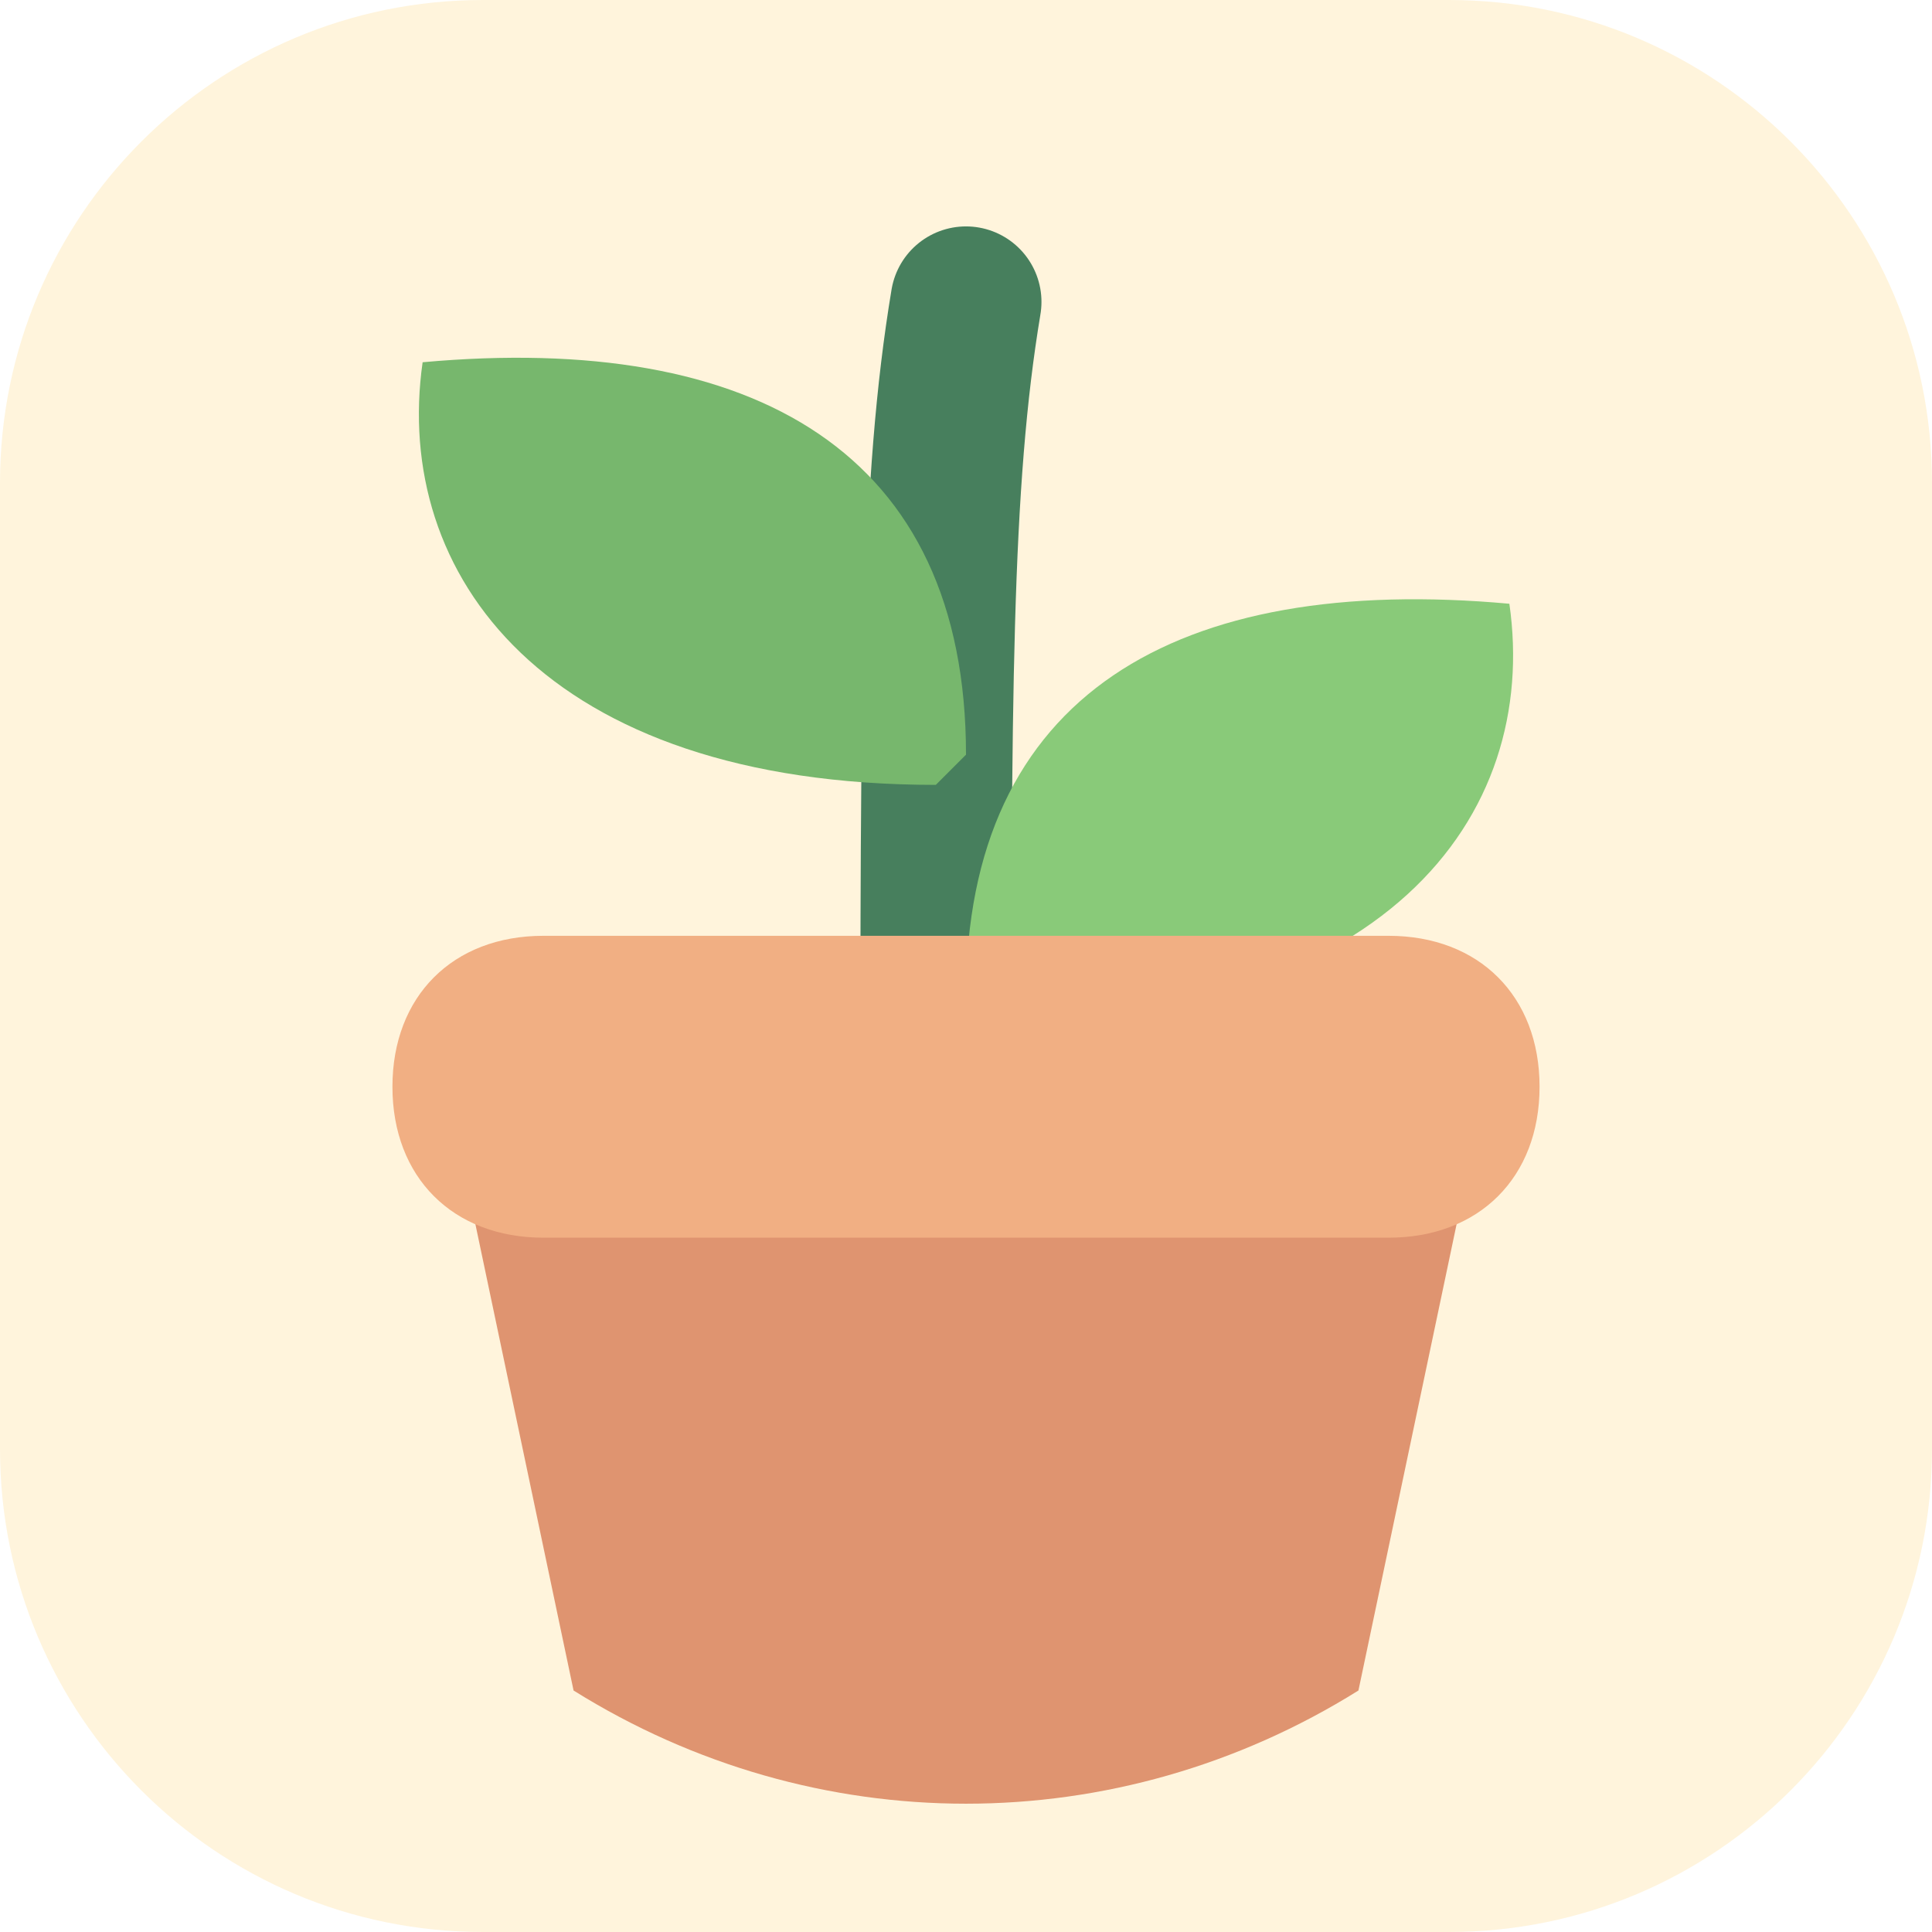
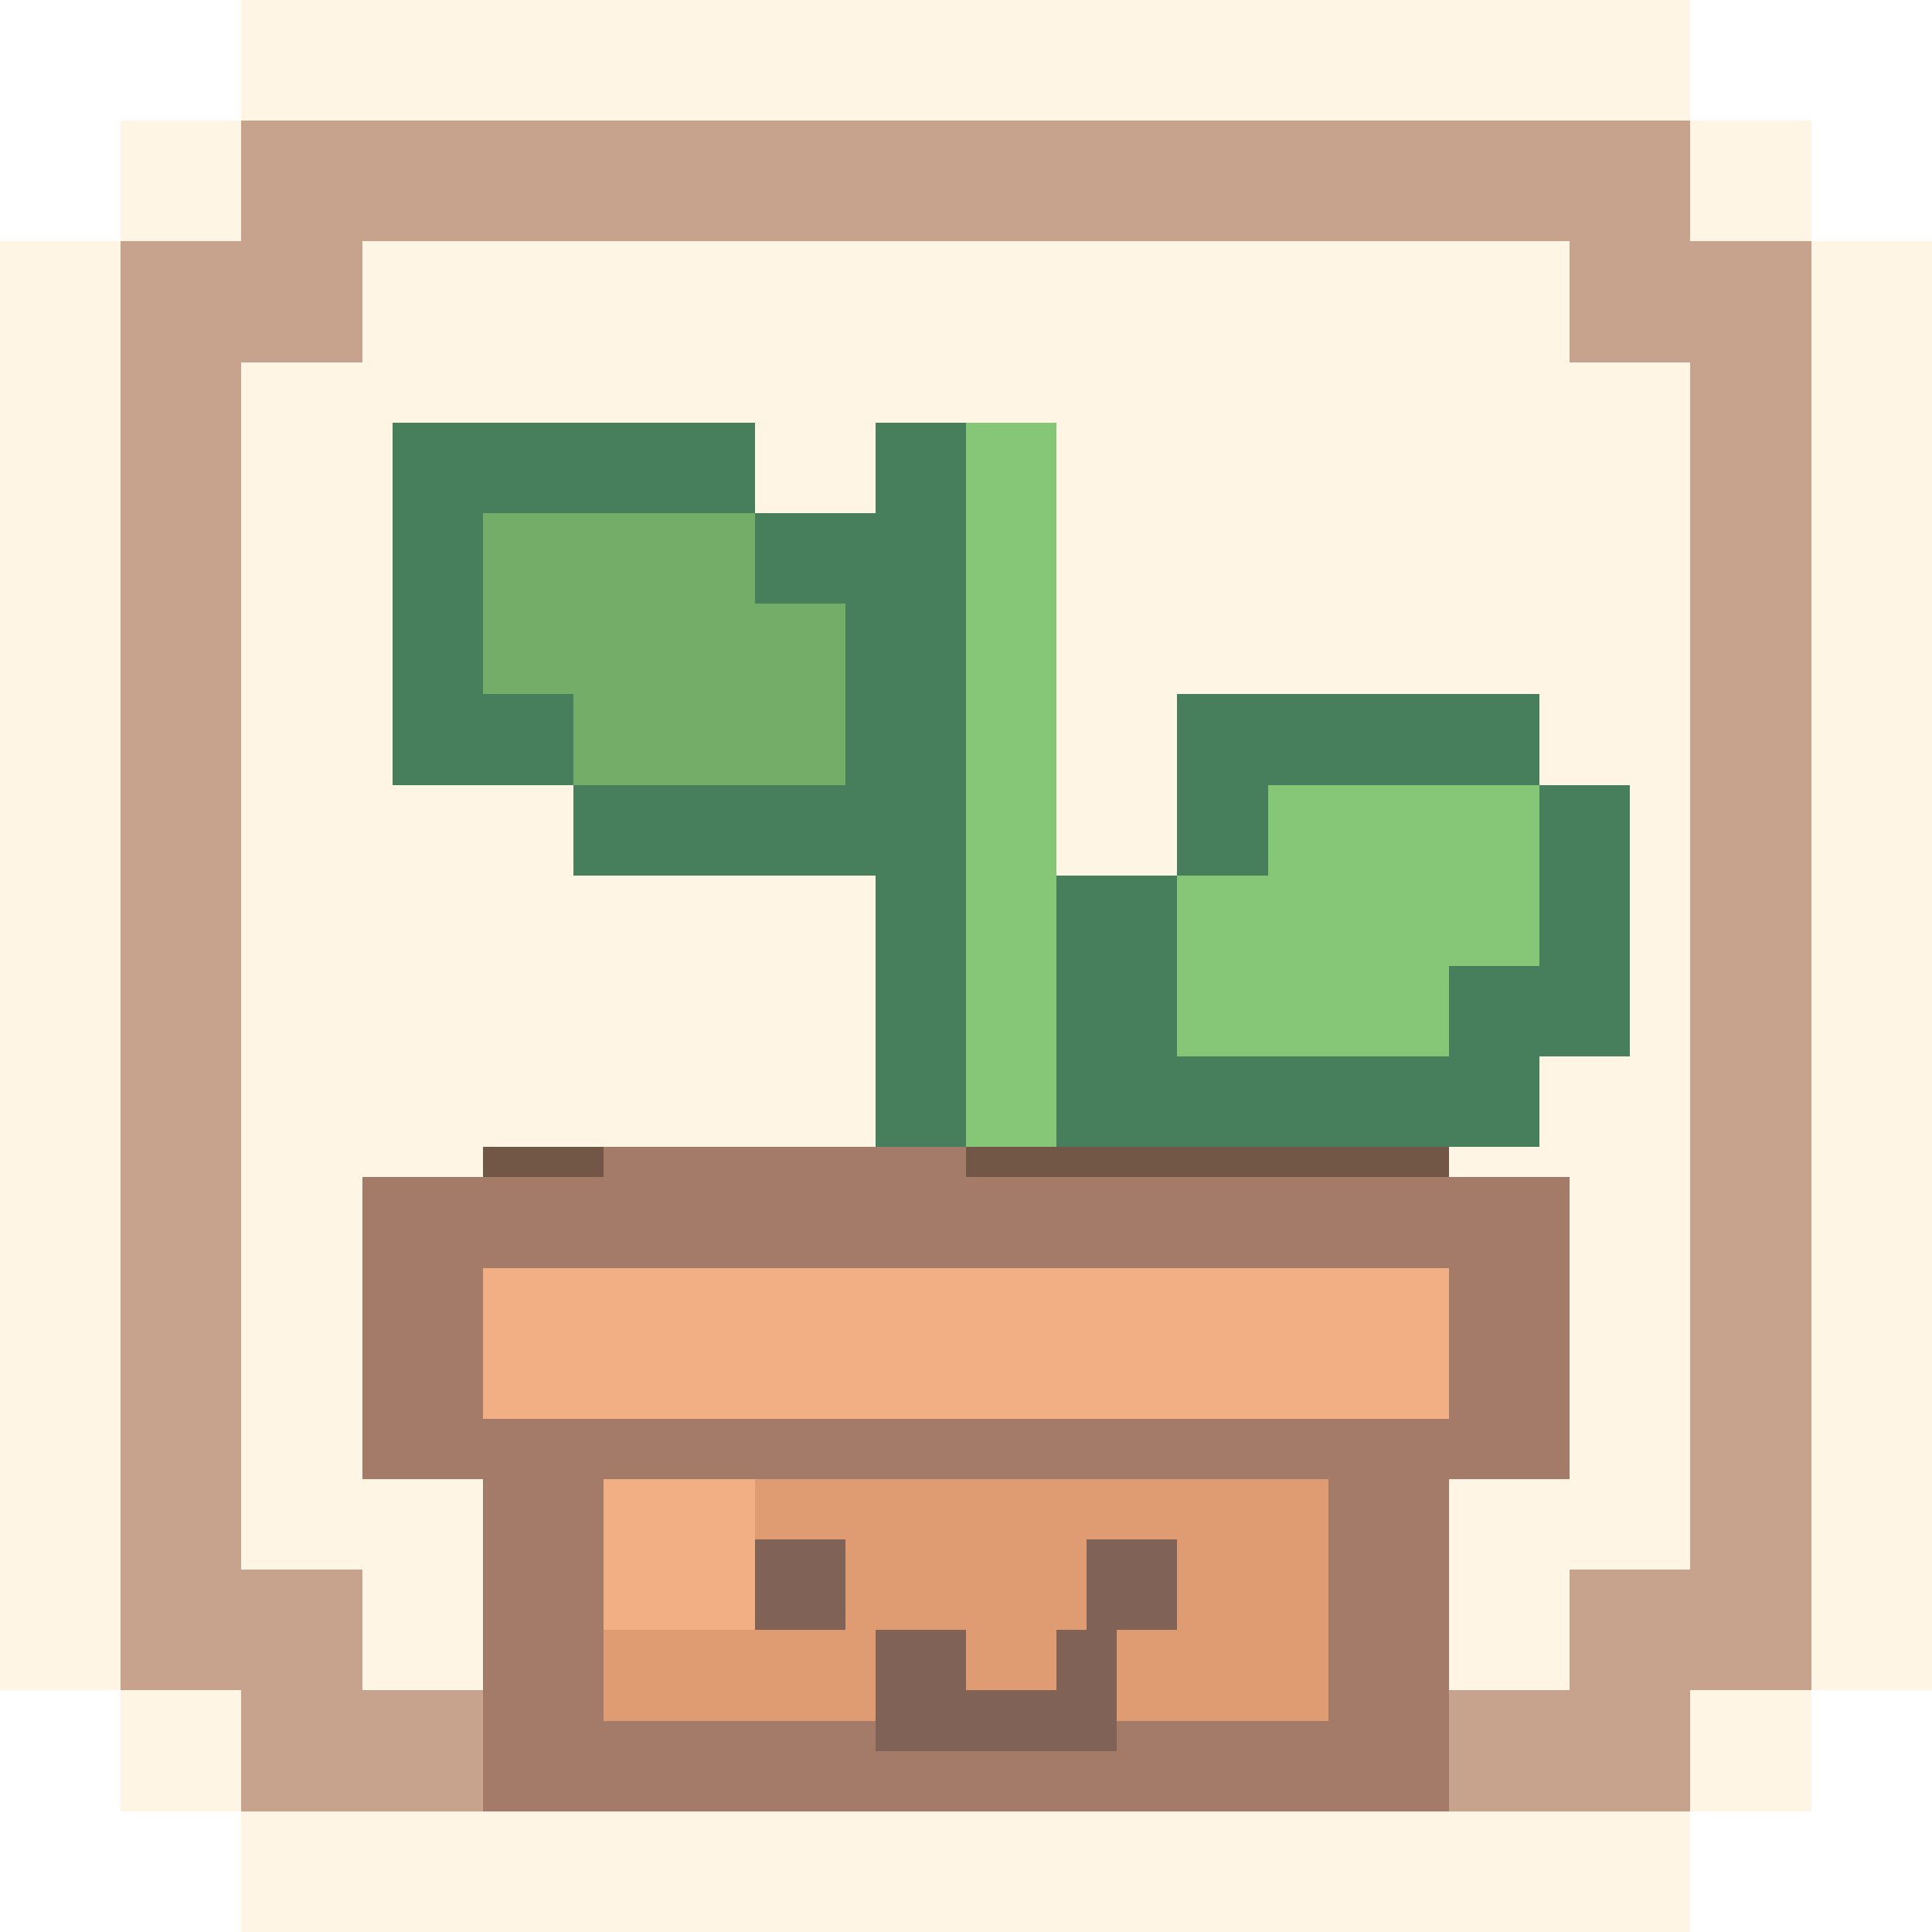
- <svg xmlns="http://www.w3.org/2000/svg" viewBox="0 0 64 64">
-   <rect width="64" height="64" rx="16" fill="#fff4dc" />
-   <path d="M31 38c0-15 0-22 1-28" fill="none" stroke="#477f5d" stroke-width="5" stroke-linecap="round" />
-   <path d="M31 26C18 26 13 19 14 12c11-1 18 3 18 13Z" fill="#77b76d" />
-   <path d="M32 34c14 0 19-7 18-14-11-1-18 3-18 13Z" fill="#89ca79" />
-   <path d="M15 37h34l-4 19c-8 5-18 5-26 0Z" fill="#df9470" />
-   <path d="M13 36c0-3 2-5 5-5h28c3 0 5 2 5 5s-2 5-5 5H18c-3 0-5-2-5-5Z" fill="#f1af83" />
+ <svg xmlns="http://www.w3.org/2000/svg" viewBox="0 0 64 64" shape-rendering="crispEdges">
+   <path fill="#fff5e5" d="M8 0h48v4h4v4h4v48h-4v4h-4v4H8v-4H4v-4H0V8h4V4h4z" />
+   <path fill="#c7a38e" d="M8 4h48v4h4v48h-4v4H8v-4H4V8h4zm4 4v4H8v40h4v4h40v-4h4V12h-4V8z" />
+   <path fill="#477f5d" d="M29 14h6v28h-6z" />
+   <path fill="#86c777" d="M32 14h3v28h-3z" />
+   <path fill="#477f5d" d="M13 14h12v3h6v12H19v-3h-6z" />
+   <path fill="#73ad68" d="M16 17h9v3h3v6h-9v-3h-3z" />
+   <path fill="#477f5d" d="M39 23h12v3h3v9h-3v3H35V29h4z" />
+   <path fill="#86c777" d="M39 29h3v-3h9v6h-3v3h-9z" />
+   <path fill="#725747" d="M16 38h32v7H16z" />
+   <path fill="#a47b69" d="M20 38h12v3H20z" />
+   <path fill="#a47b69" d="M12 39h40v10h-4v11H16V49h-4z" />
+   <path fill="#f1af83" d="M16 42h32v5H16z" />
+   <path fill="#df9c72" d="M20 49h24v8H20z" />
+   <path fill="#f1af83" d="M20 49h5v5h-5z" />
+   <path fill="#806356" d="M25 51h3v3h-3zm11 0h3v3h-3zm-7 3h3v2h3v-2h2v4h-8z" />
</svg>
